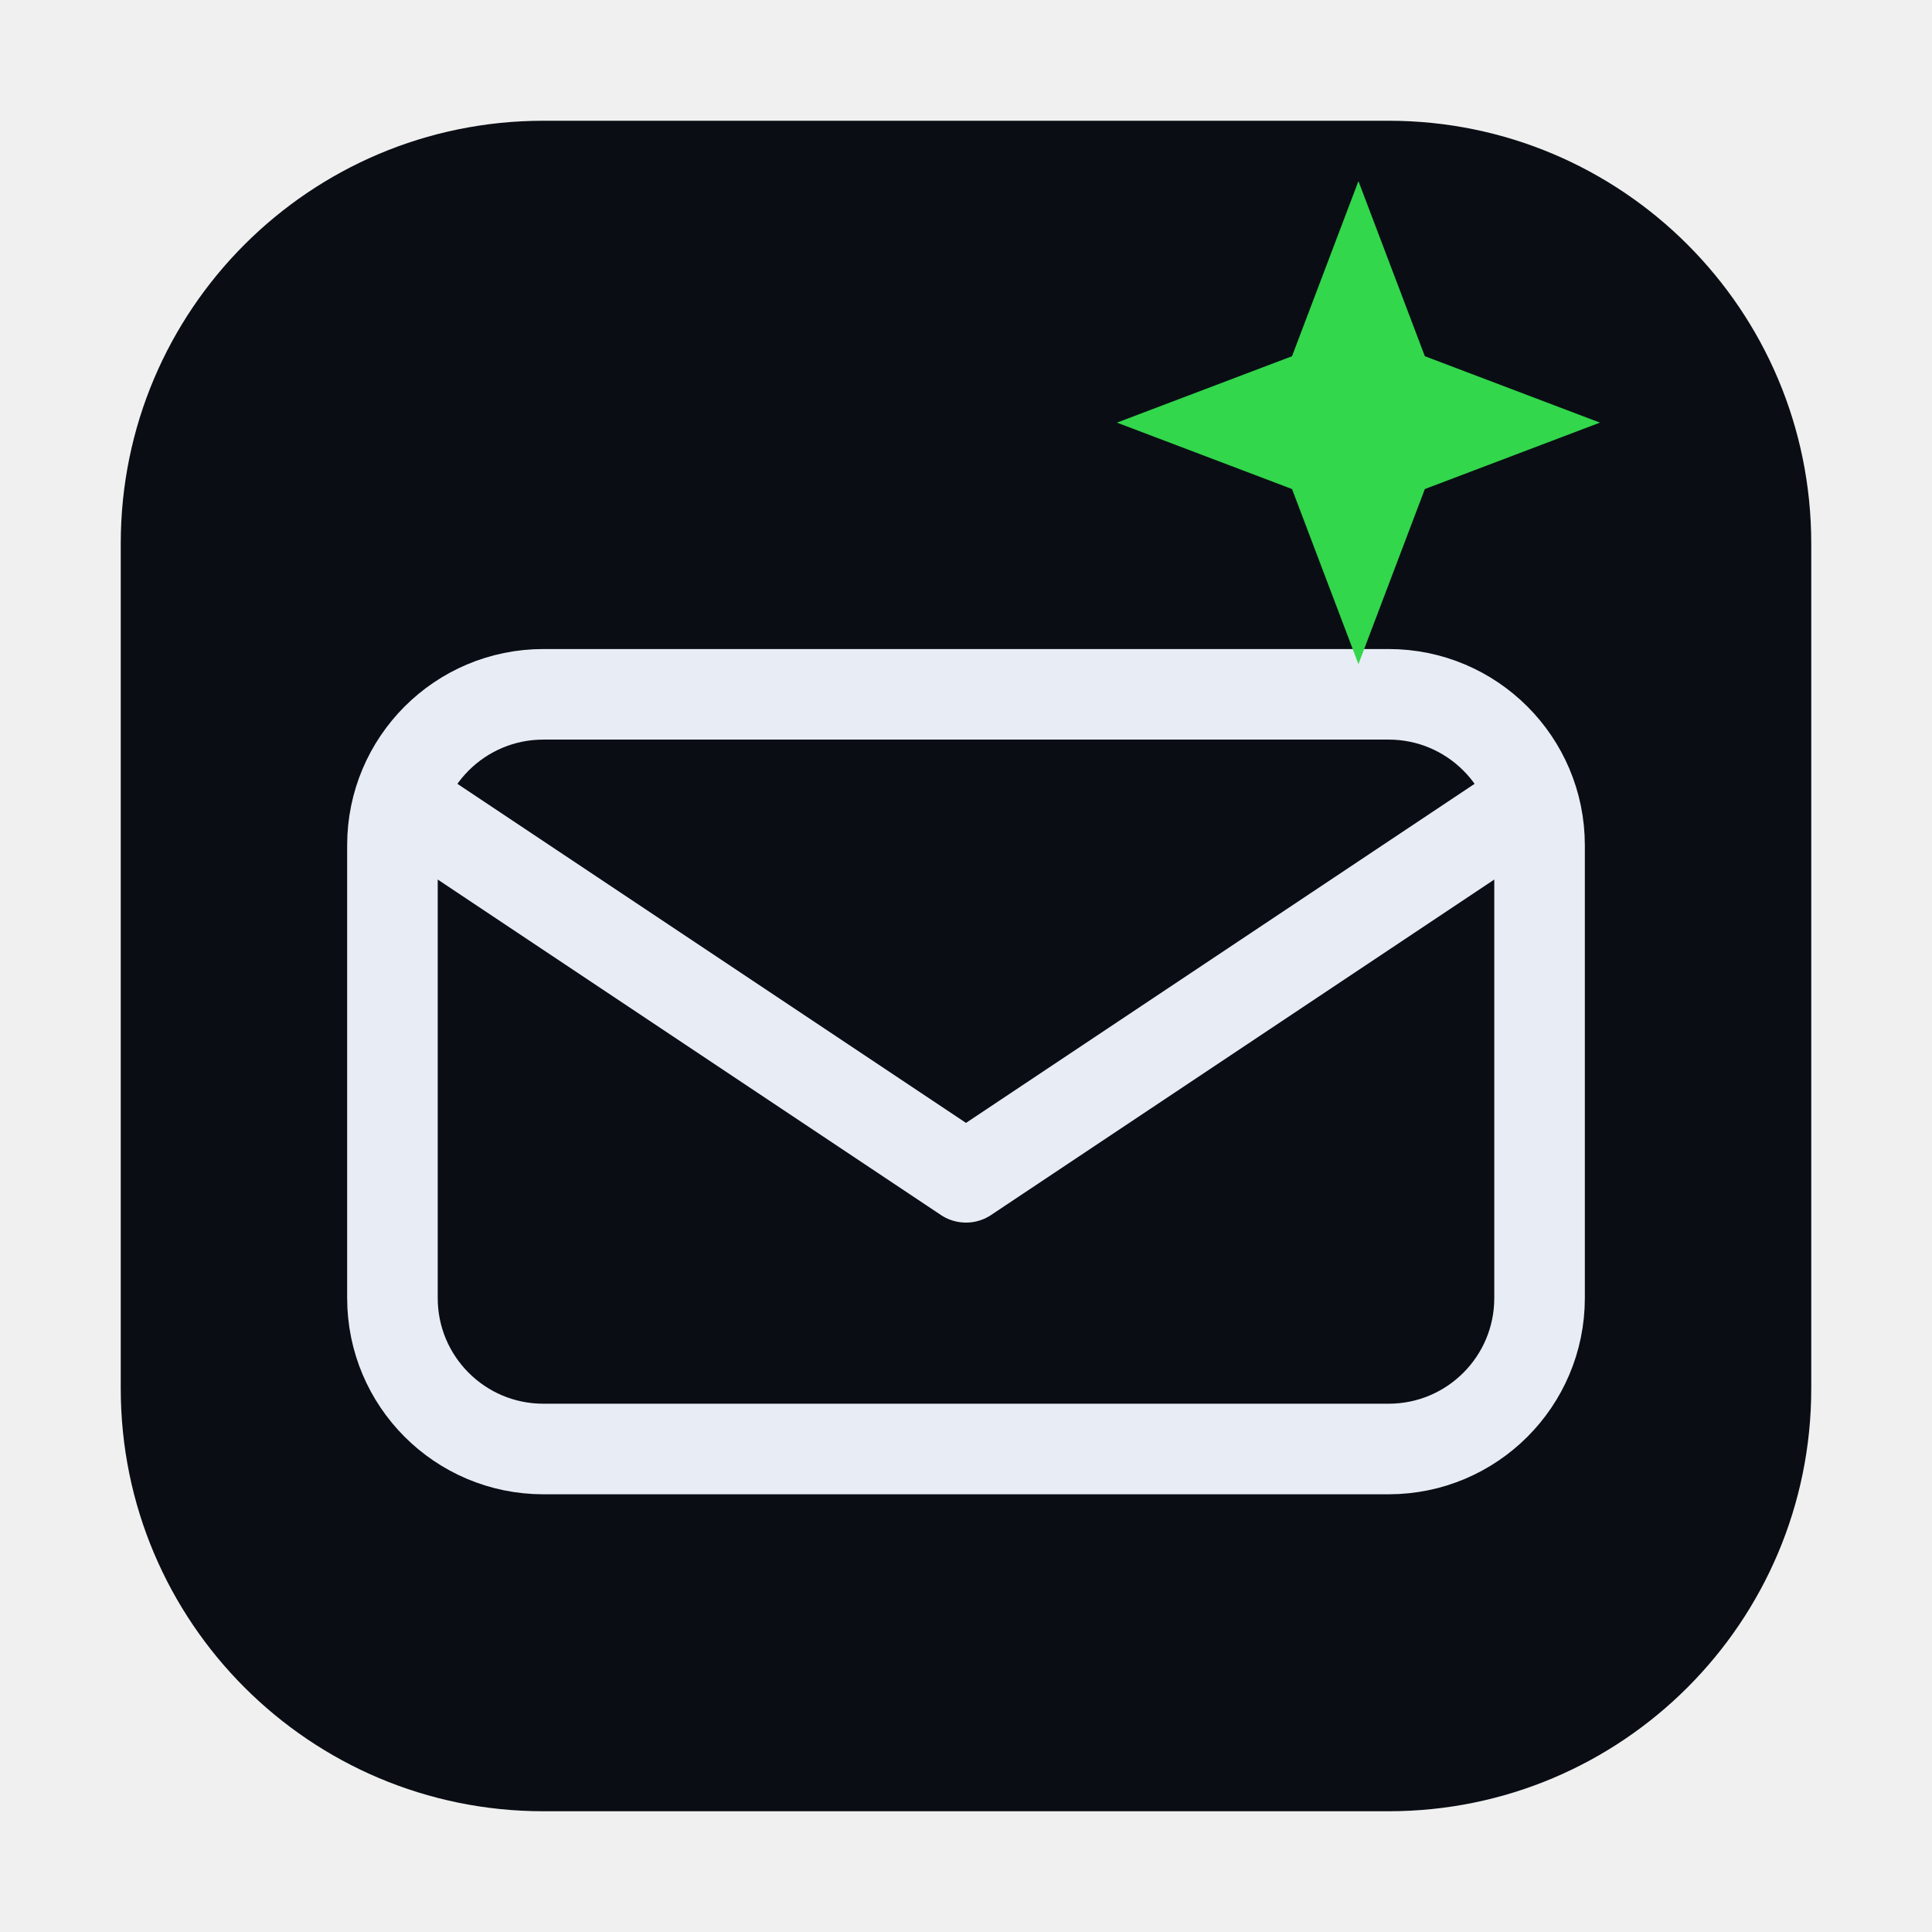
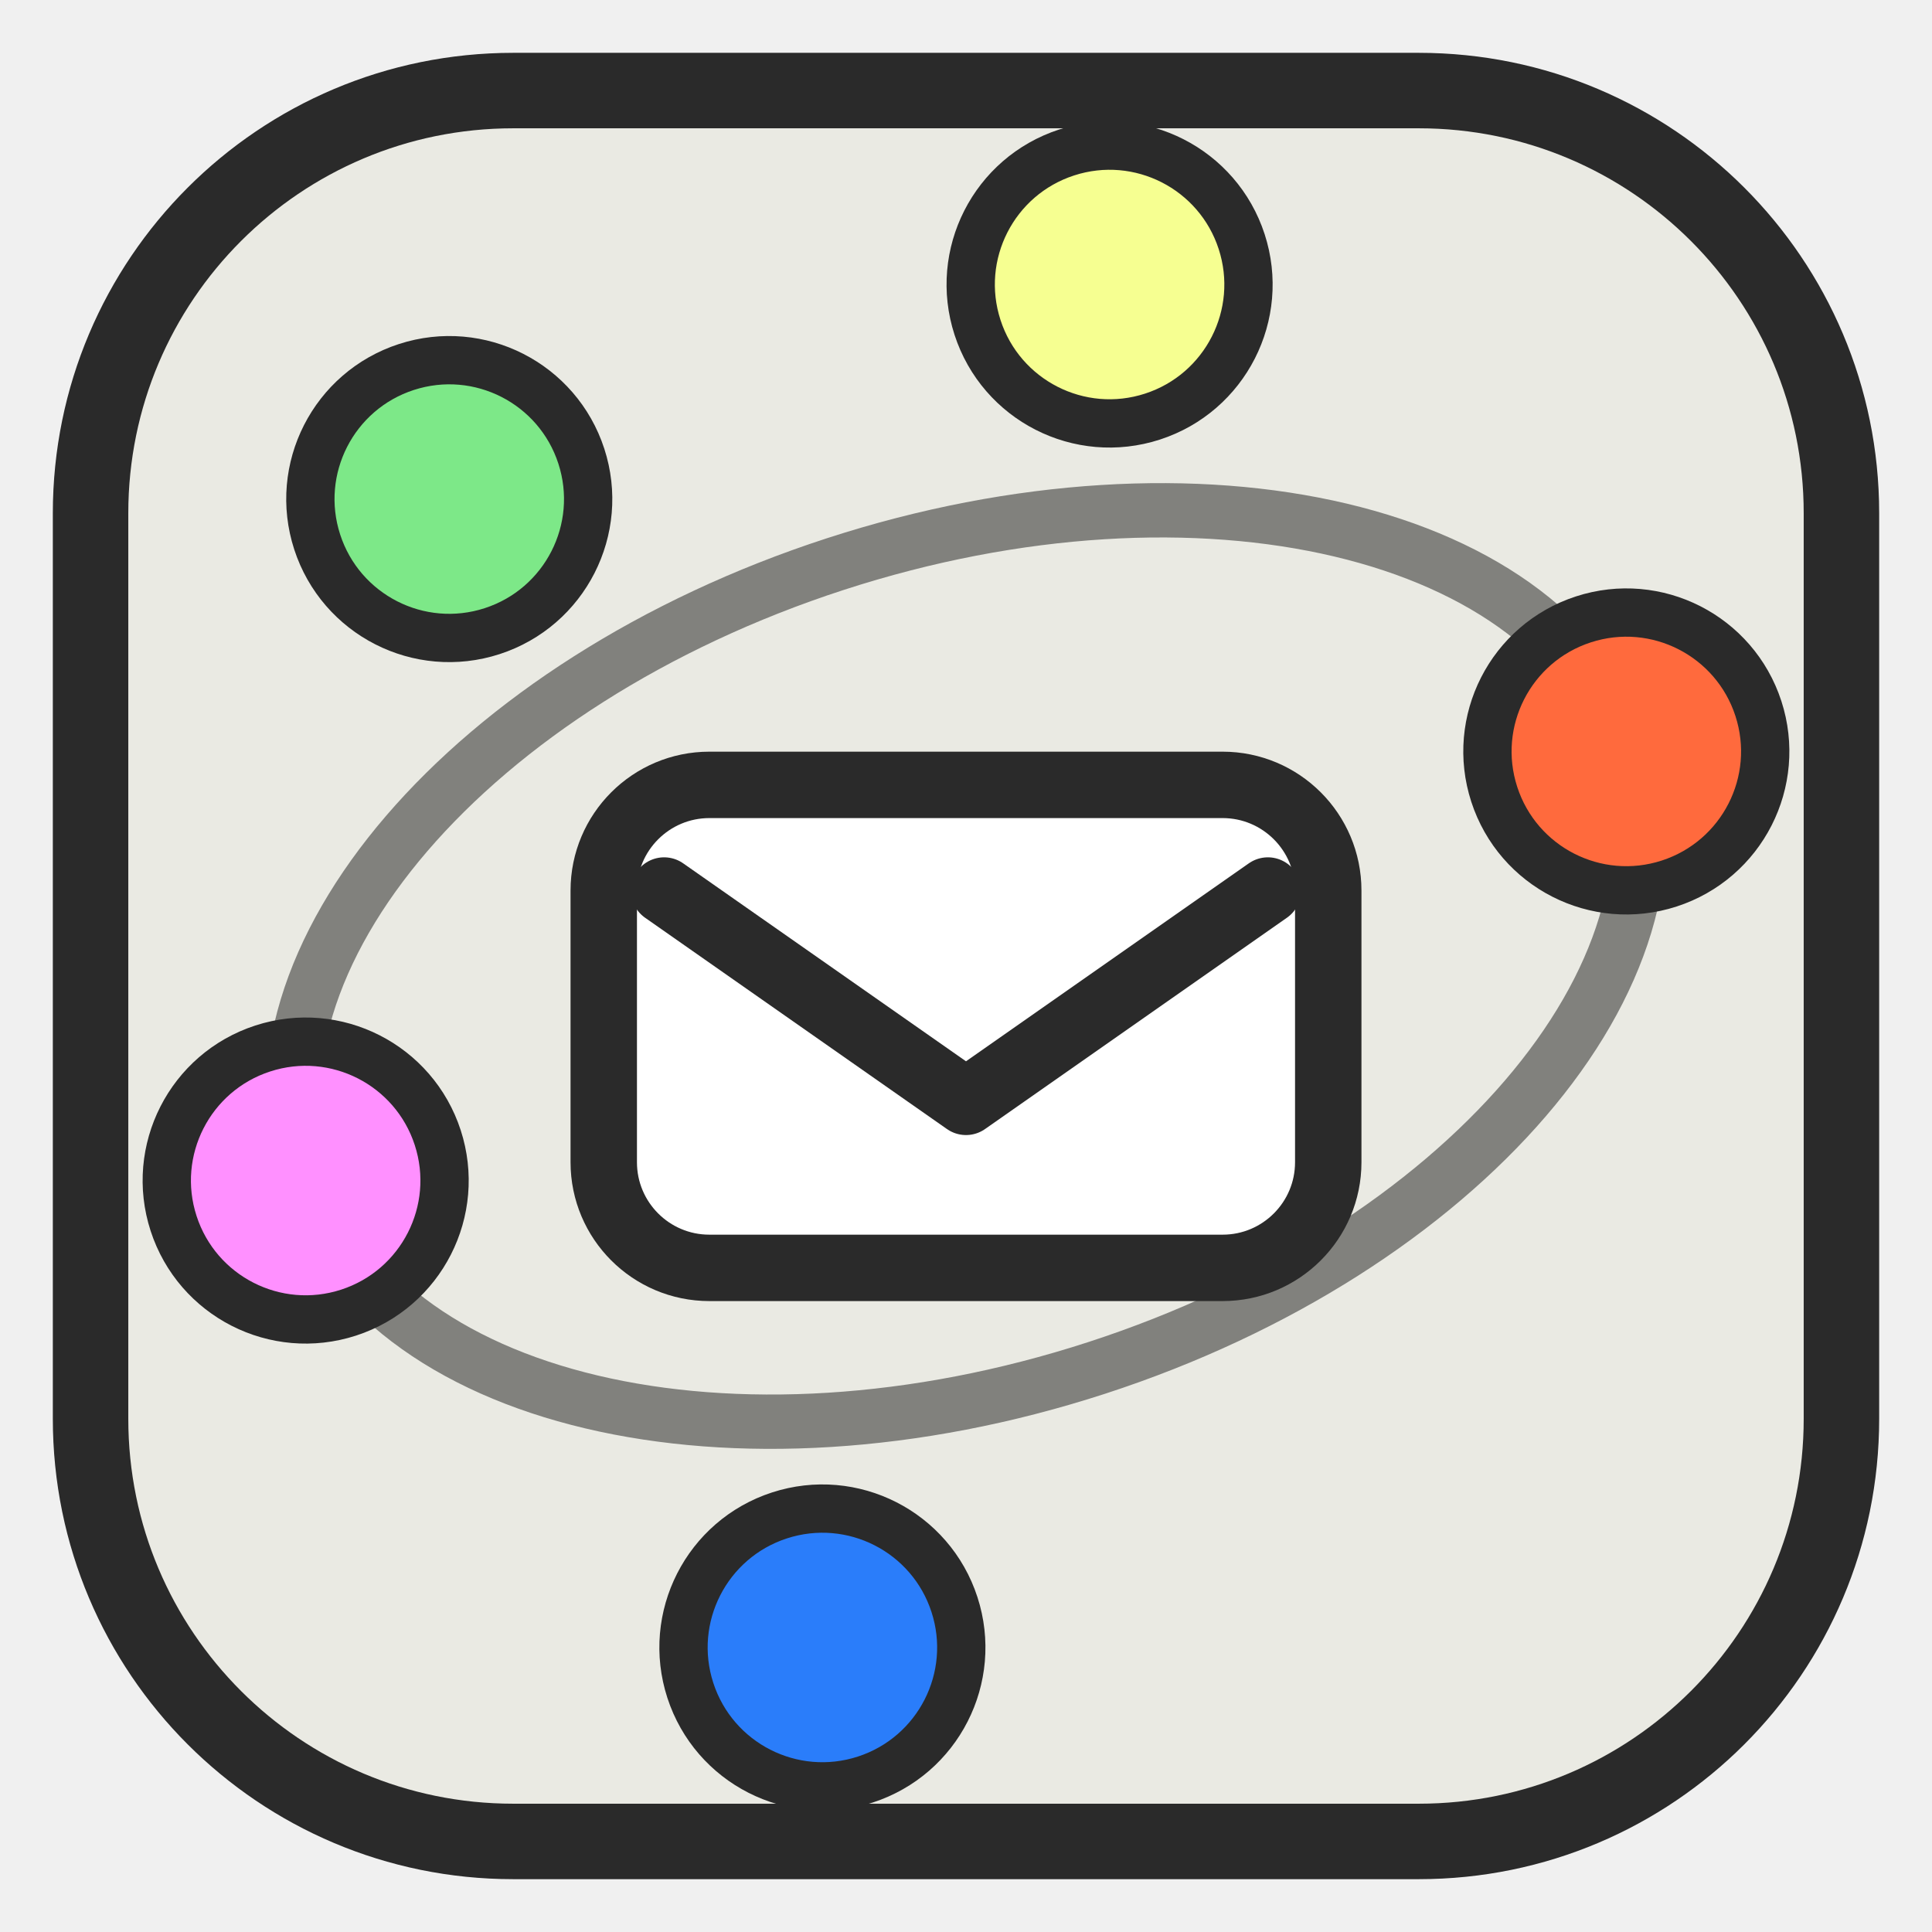
<svg xmlns="http://www.w3.org/2000/svg" viewBox="0 0 64 64">
-   <rect x="4" y="4" width="56" height="56" rx="14" fill="#0a0e14" />
-   <rect x="13" y="23" width="38" height="25" rx="5" fill="none" stroke="#e8ecf4" stroke-width="3" />
-   <path d="M14 27 L32 39 L50 27" fill="none" stroke="#e8ecf4" stroke-width="3" stroke-linecap="round" stroke-linejoin="round" />
-   <path d="M45 6 L47.2 11.8 L53 14 L47.2 16.2 L45 22 L42.8 16.2 L37 14 L42.8 11.8 Z" fill="#32d74b" />
+   <rect x="3" y="3" width="58" height="58" rx="14" fill="#eaeae3" stroke="#2a2a2a" stroke-width="2.5" />
+   <ellipse cx="32" cy="32" rx="23" ry="14" fill="none" stroke="#2a2a2a" stroke-width="1.8" opacity="0.55" transform="rotate(-18 32 32)" />
+   <rect x="20" y="26" width="24" height="16" rx="3.5" fill="#ffffff" stroke="#2a2a2a" stroke-width="2.2" />
+   <path d="M22 29.5 L32 36.5 L42 29.5" fill="none" stroke="#2a2a2a" stroke-width="2.2" stroke-linecap="round" stroke-linejoin="round" />
+   <g transform="rotate(-18 32 32)">
+     <circle cx="55" cy="32" r="4.6" fill="#ff6a3d" stroke="#2a2a2a" stroke-width="1.6" />
+     <circle cx="43.5" cy="12" r="4.6" fill="#f6ff91" stroke="#2a2a2a" stroke-width="1.6" />
+     <circle cx="20.5" cy="12" r="4.6" fill="#7de888" stroke="#2a2a2a" stroke-width="1.6" />
+     <circle cx="9" cy="32" r="4.6" fill="#ff90ff" stroke="#2a2a2a" stroke-width="1.6" />
+     <circle cx="20.5" cy="52" r="4.6" fill="#2a7dfa" stroke="#2a2a2a" stroke-width="1.6" />
+   </g>
</svg>
